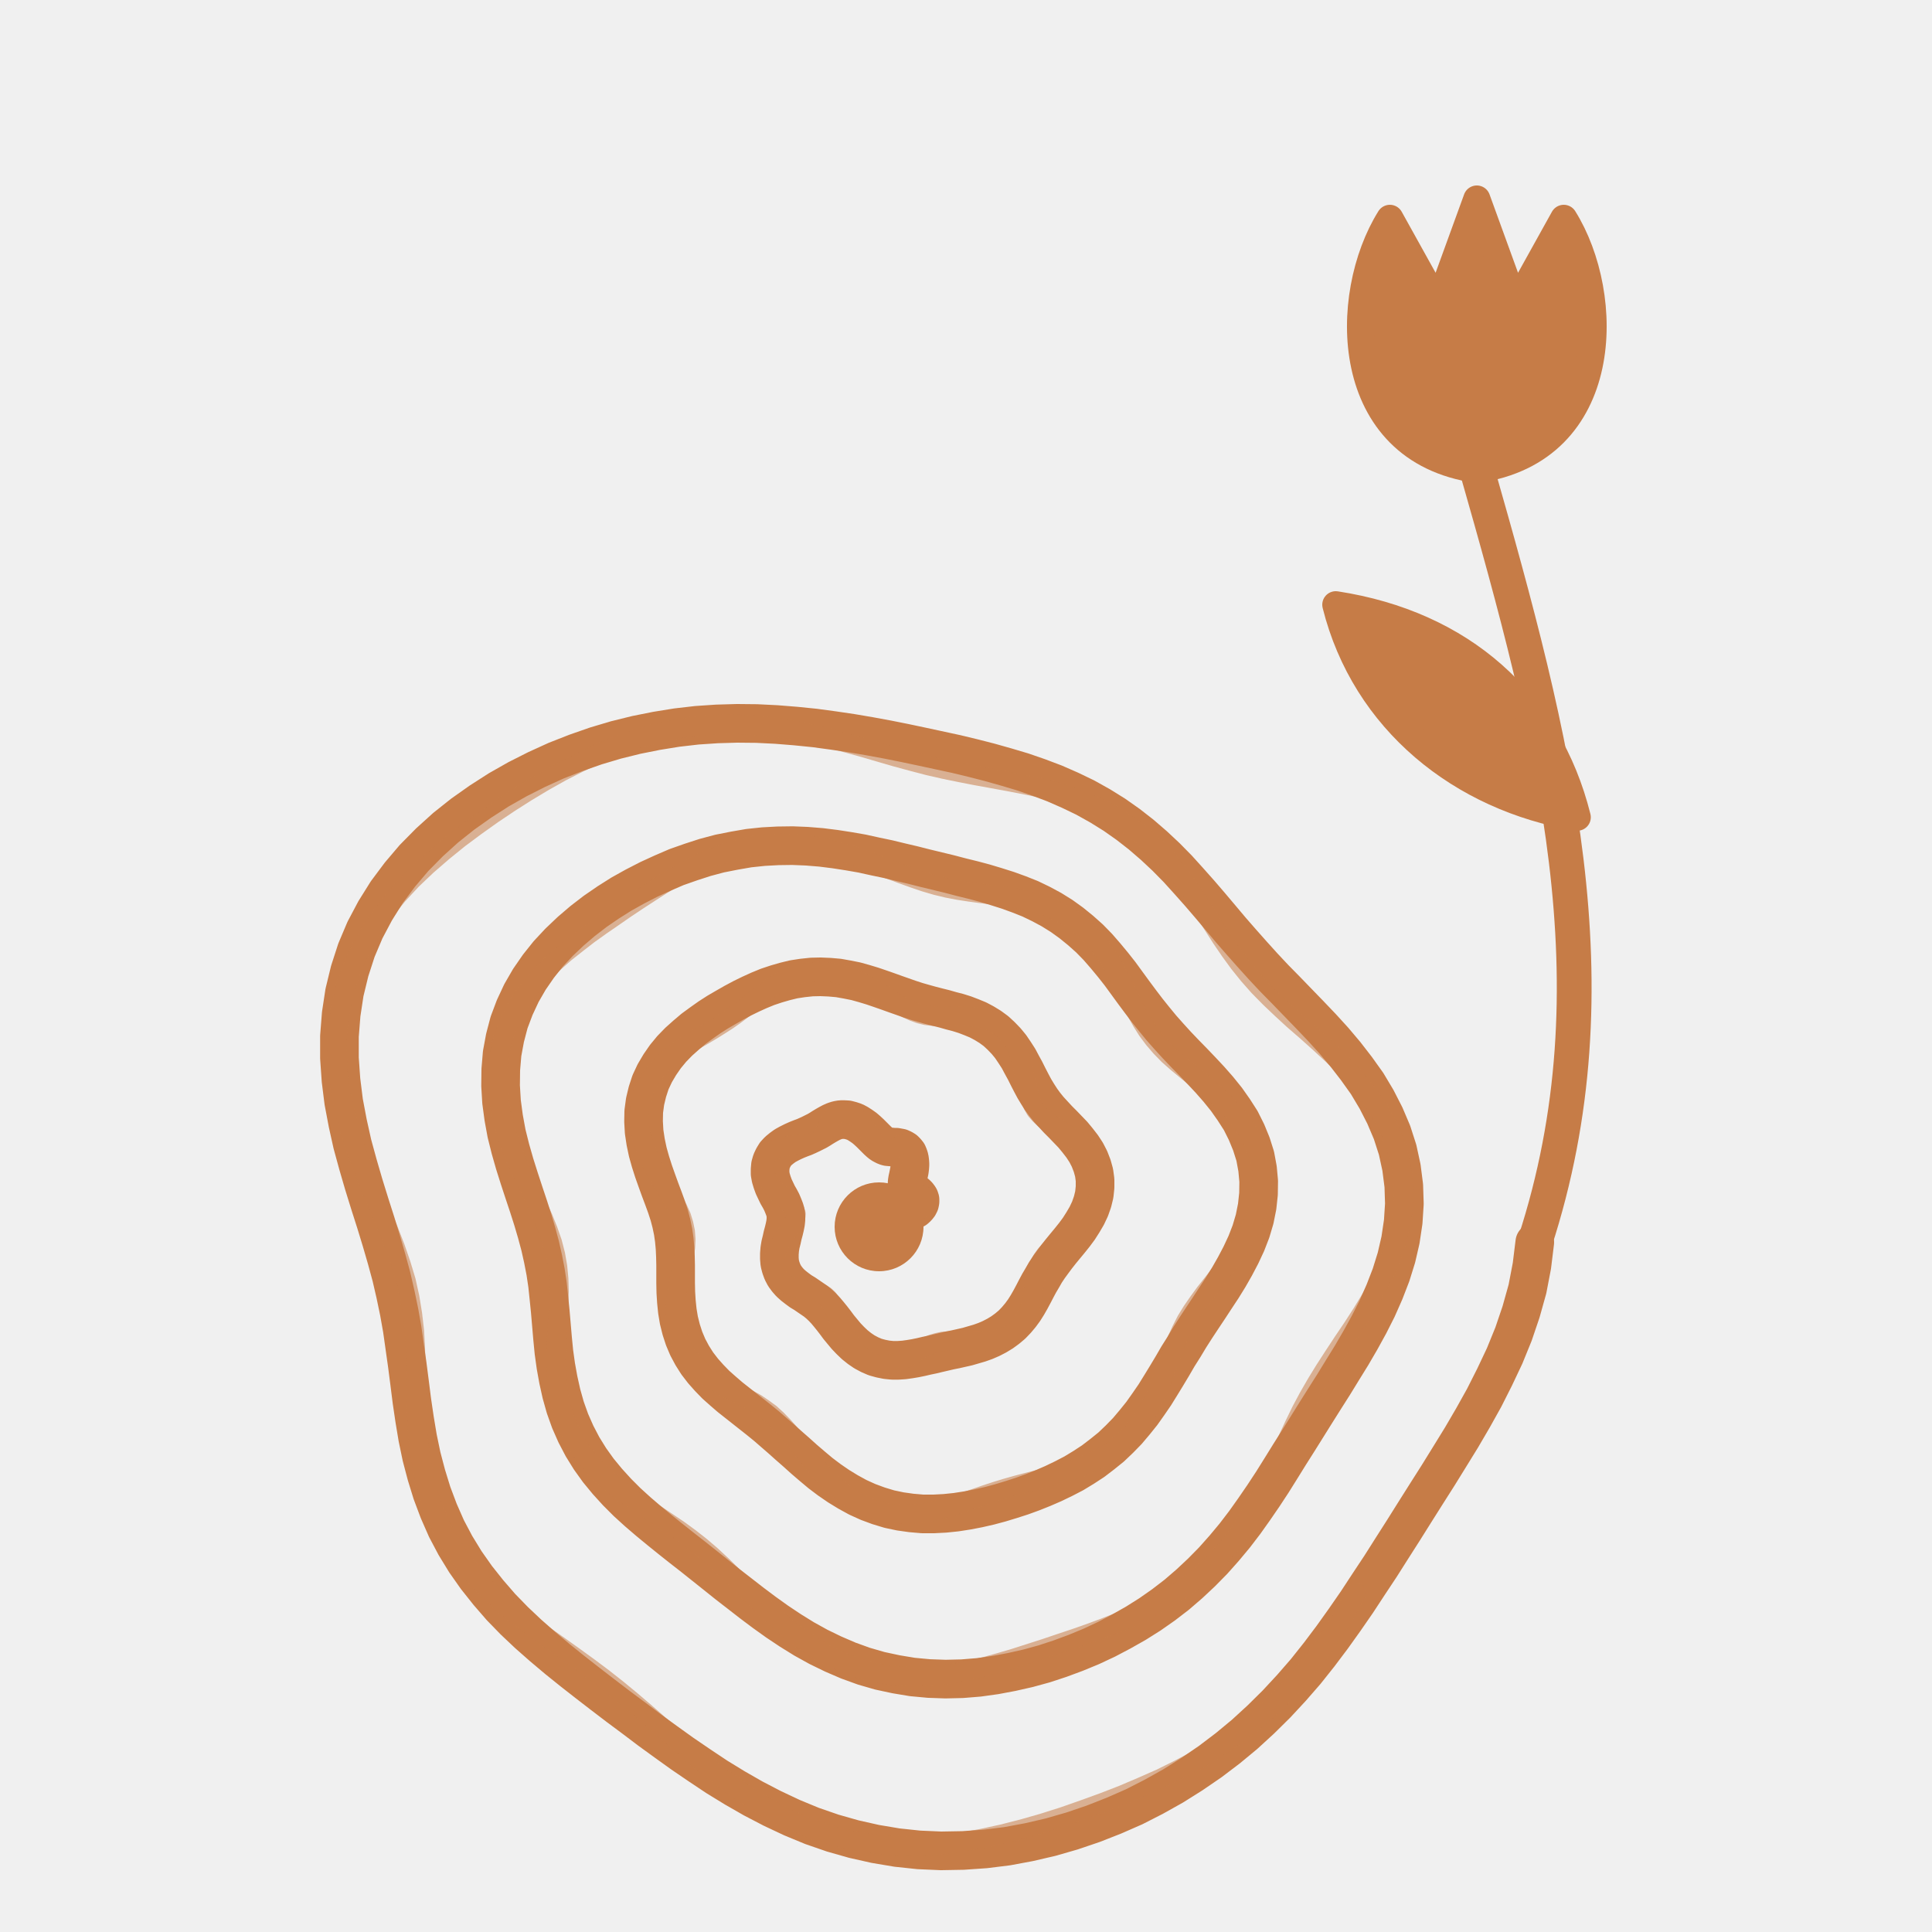
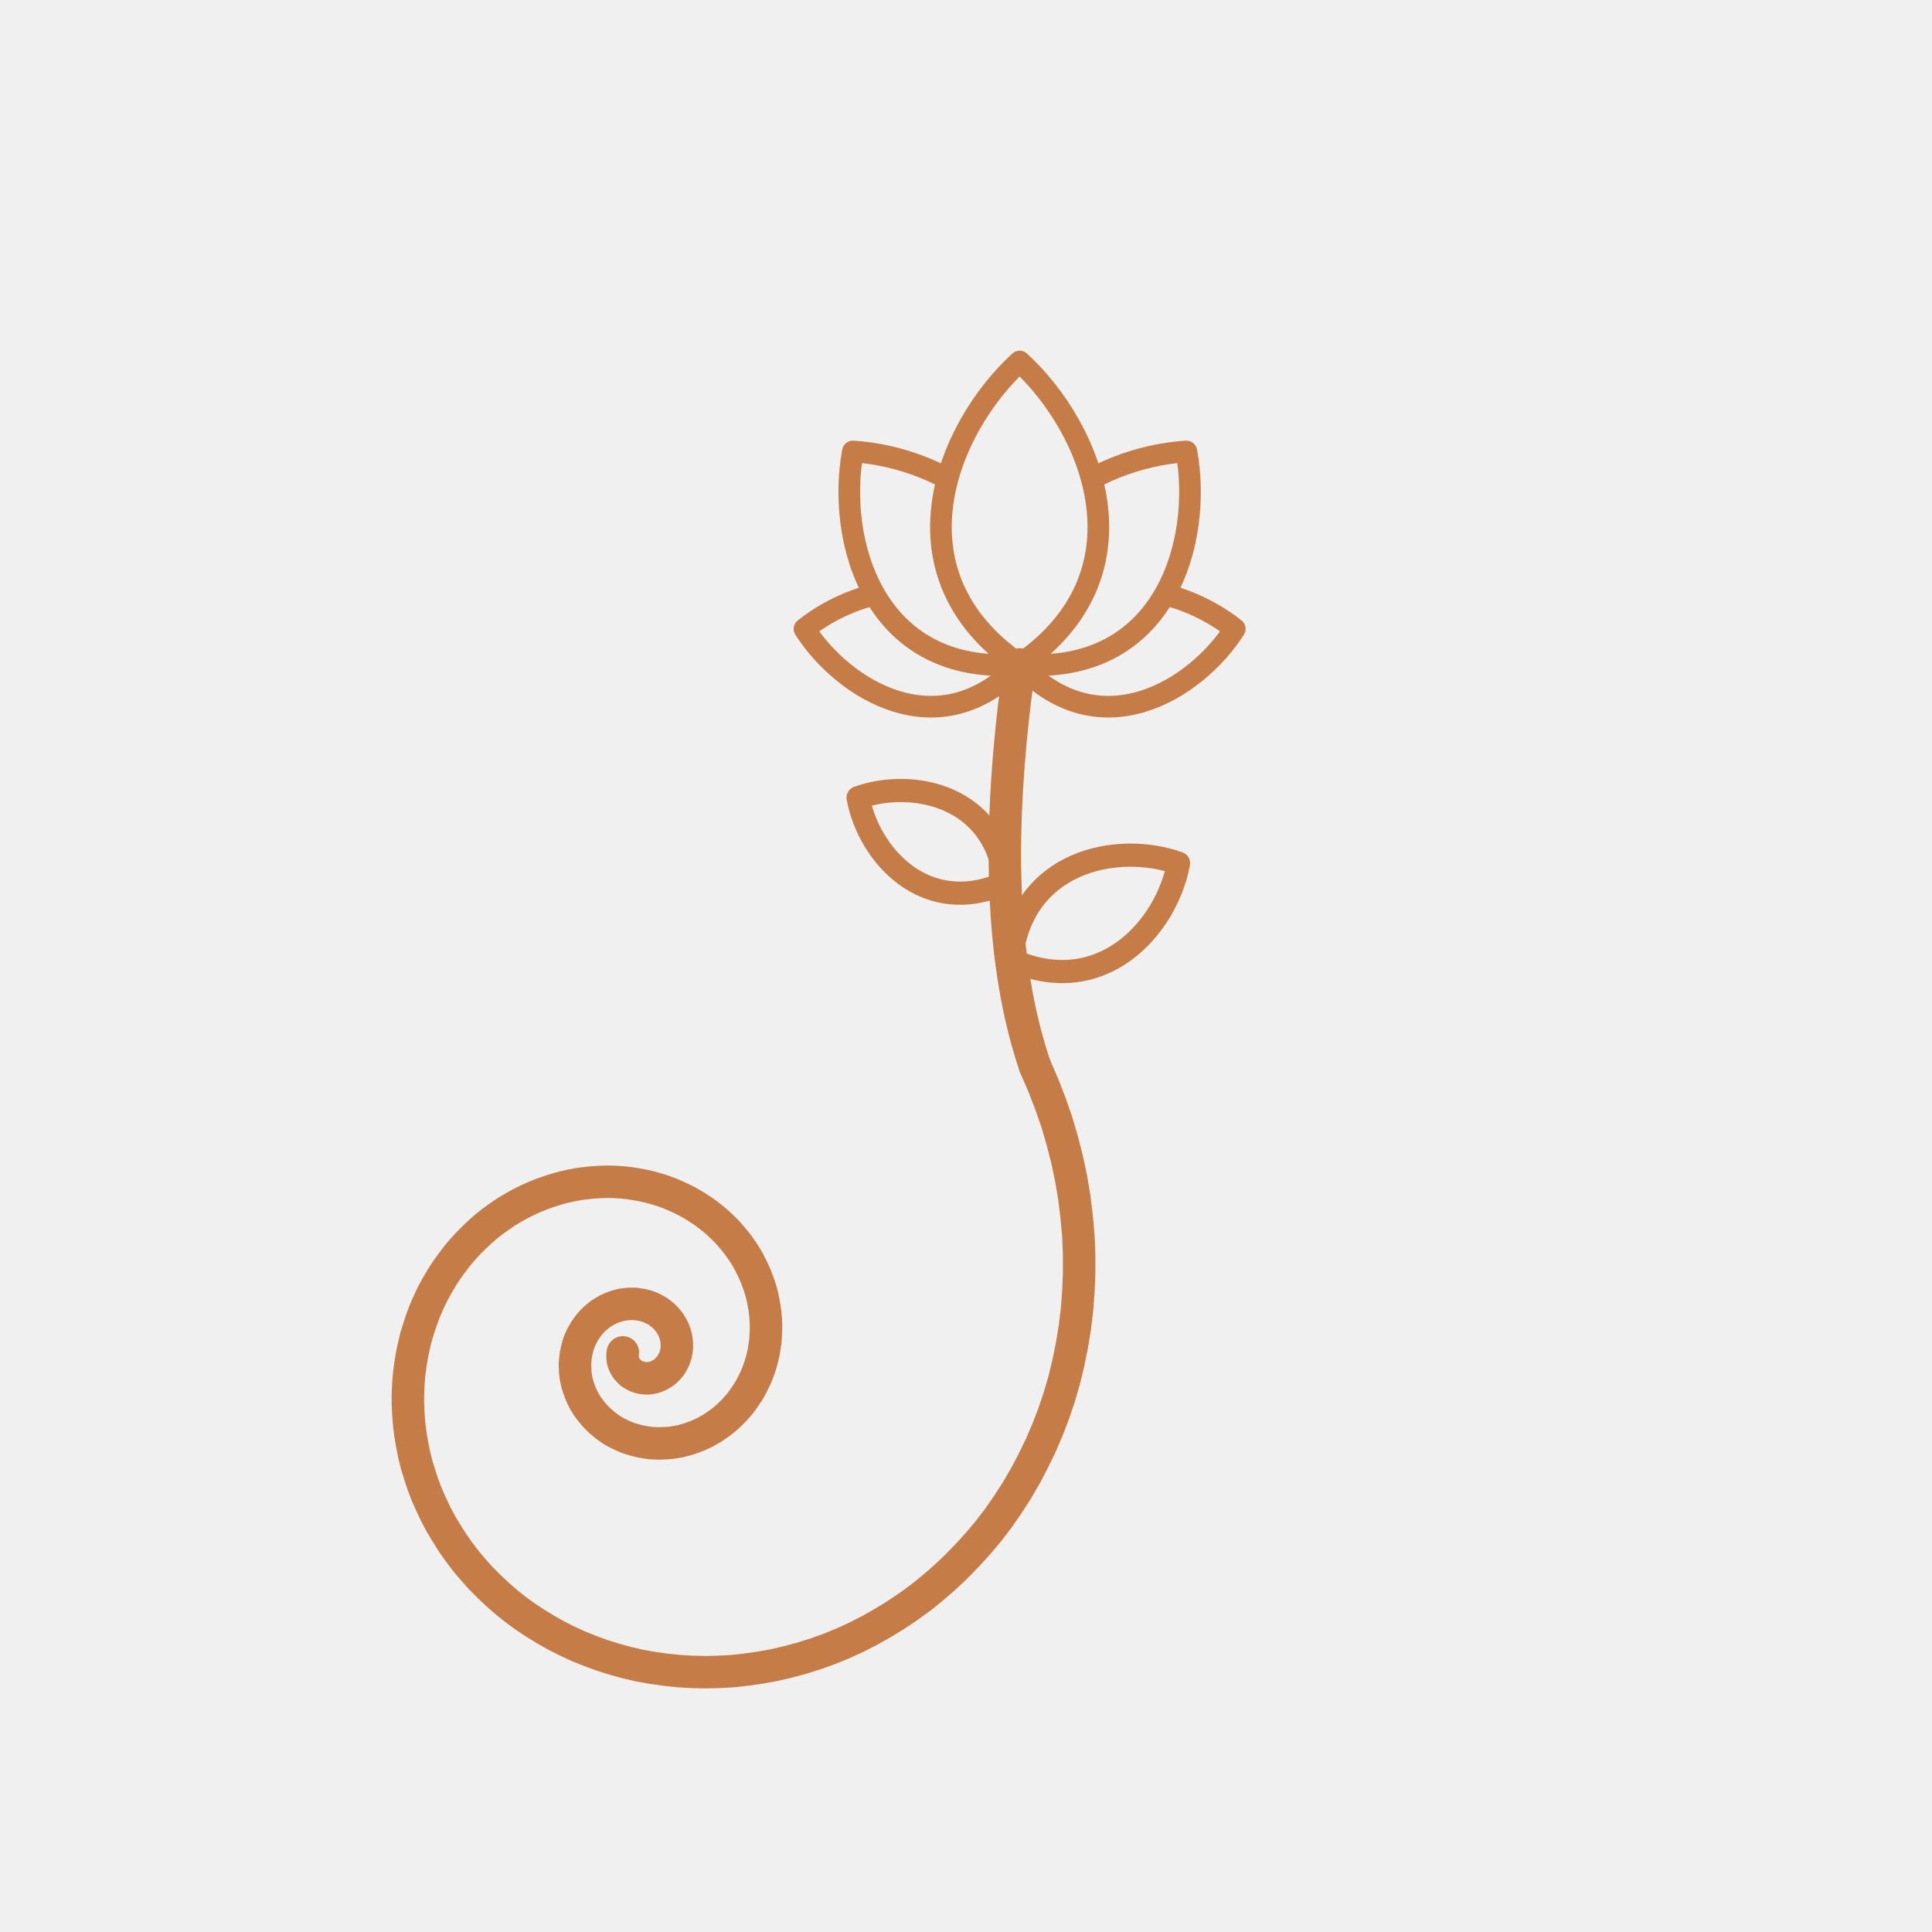
<svg xmlns="http://www.w3.org/2000/svg" viewBox="0 0 100 100" width="1024" height="1024">
-   <g transform="translate(5 2)" fill="none" stroke="#C67C47" stroke-linecap="round" stroke-linejoin="round">
-     <path d="M42.37 60.58 L42.47 60.49 L42.55 60.39 L42.60 60.29 L42.62 60.19 L42.62 60.09 L42.59 60.00 L42.54 59.92 L42.47 59.84 L42.39 59.77 L42.30 59.71 L42.22 59.65 L42.14 59.60 L42.07 59.54 L42.01 59.48 L41.98 59.41 L41.96 59.34 L41.95 59.25 L41.96 59.14 L41.98 59.02 L42.01 58.89 L42.04 58.74 L42.07 58.59 L42.09 58.43 L42.10 58.27 L42.09 58.11 L42.07 57.96 L42.03 57.83 L41.98 57.71 L41.90 57.61 L41.82 57.53 L41.72 57.47 L41.61 57.42 L41.50 57.40 L41.39 57.38 L41.27 57.38 L41.16 57.37 L41.05 57.36 L40.94 57.35 L40.84 57.32 L40.74 57.27 L40.63 57.21 L40.53 57.13 L40.42 57.03 L40.31 56.92 L40.18 56.79 L40.05 56.66 L39.90 56.52 L39.75 56.39 L39.58 56.27 L39.41 56.16 L39.24 56.07 L39.06 56.01 L38.87 55.96 L38.70 55.95 L38.52 55.95 L38.35 55.98 L38.19 56.03 L38.03 56.10 L37.88 56.18 L37.74 56.26 L37.59 56.35 L37.45 56.44 L37.30 56.53 L37.14 56.61 L36.98 56.69 L36.81 56.77 L36.63 56.85 L36.44 56.92 L36.24 57.00 L36.04 57.09 L35.84 57.19 L35.64 57.30 L35.46 57.43 L35.29 57.57 L35.14 57.73 L35.03 57.91 L34.94 58.10 L34.88 58.31 L34.86 58.53 L34.86 58.75 L34.90 58.97 L34.97 59.20 L35.05 59.42 L35.15 59.63 L35.25 59.84 L35.36 60.03 L35.46 60.22 L35.54 60.41 L35.61 60.59 L35.66 60.76 L35.68 60.94 L35.68 61.12 L35.66 61.31 L35.62 61.51 L35.57 61.72 L35.51 61.94 L35.46 62.17 L35.40 62.41 L35.36 62.65 L35.34 62.90 L35.34 63.14 L35.36 63.38 L35.42 63.61 L35.50 63.83 L35.61 64.04 L35.75 64.23 L35.90 64.40 L36.08 64.56 L36.26 64.70 L36.45 64.84 L36.65 64.96 L36.84 65.09 L37.03 65.22 L37.22 65.35 L37.40 65.50 L37.57 65.66 L37.74 65.84 L37.90 66.03 L38.07 66.24 L38.24 66.46 L38.41 66.69 L38.60 66.92 L38.80 67.16 L39.01 67.38 L39.24 67.60 L39.49 67.80 L39.74 67.97 L40.02 68.12 L40.30 68.24 L40.59 68.32 L40.89 68.38 L41.19 68.41 L41.49 68.41 L41.79 68.39 L42.08 68.35 L42.38 68.30 L42.67 68.24 L42.97 68.17 L43.26 68.11 L43.55 68.04 L43.85 67.97 L44.15 67.90 L44.45 67.84 L44.76 67.77 L45.07 67.70 L45.38 67.61 L45.69 67.52 L46.00 67.41 L46.30 67.28 L46.59 67.13 L46.87 66.96 L47.13 66.77 L47.38 66.56 L47.61 66.32 L47.82 66.07 L48.01 65.81 L48.18 65.54 L48.34 65.26 L48.49 64.98 L48.64 64.69 L48.79 64.41 L48.95 64.14 L49.11 63.86 L49.29 63.59 L49.48 63.33 L49.68 63.06 L49.90 62.78 L50.13 62.50 L50.37 62.21 L50.61 61.91 L50.84 61.60 L51.05 61.27 L51.25 60.93 L51.42 60.57 L51.55 60.20 L51.64 59.83 L51.68 59.45 L51.68 59.07 L51.63 58.70 L51.53 58.34 L51.39 57.98 L51.22 57.65 L51.01 57.33 L50.77 57.02 L50.53 56.73 L50.27 56.46 L50.01 56.19 L49.76 55.94 L49.52 55.68 L49.29 55.43 L49.08 55.17 L48.89 54.91 L48.71 54.63 L48.54 54.35 L48.38 54.05 L48.22 53.74 L48.06 53.42 L47.89 53.11 L47.72 52.79 L47.52 52.48 L47.31 52.17 L47.08 51.89 L46.82 51.62 L46.55 51.37 L46.25 51.15 L45.94 50.96 L45.62 50.79 L45.28 50.65 L44.94 50.52 L44.59 50.41 L44.24 50.32 L43.89 50.22 L43.53 50.13 L43.18 50.04 L42.82 49.94 L42.47 49.84 L42.10 49.72 L41.73 49.59 L41.36 49.46 L40.97 49.32 L40.57 49.18 L40.16 49.04 L39.73 48.91 L39.30 48.79 L38.85 48.70 L38.40 48.62 L37.94 48.58 L37.47 48.56 L37.01 48.57 L36.54 48.62 L36.08 48.69 L35.63 48.80 L35.18 48.93 L34.73 49.08 L34.29 49.26 L33.85 49.46 L33.42 49.67 L32.99 49.90 L32.57 50.14 L32.14 50.39 L31.72 50.66 L31.31 50.95 L30.90 51.25 L30.51 51.58 L30.13 51.92 L29.77 52.29 L29.44 52.69 L29.15 53.11 L28.89 53.55 L28.67 54.02 L28.51 54.51 L28.39 55.01 L28.32 55.53 L28.31 56.05 L28.34 56.58 L28.42 57.11 L28.53 57.63 L28.67 58.13 L28.83 58.63 L29.00 59.11 L29.17 59.58 L29.34 60.03 L29.50 60.47 L29.64 60.90 L29.75 61.32 L29.84 61.75 L29.90 62.17 L29.94 62.60 L29.96 63.04 L29.97 63.49 L29.97 63.94 L29.97 64.41 L29.98 64.89 L30.01 65.37 L30.06 65.86 L30.14 66.34 L30.26 66.82 L30.41 67.28 L30.60 67.73 L30.83 68.16 L31.09 68.57 L31.39 68.96 L31.71 69.32 L32.05 69.67 L32.41 69.99 L32.78 70.31 L33.16 70.61 L33.54 70.91 L33.92 71.21 L34.30 71.51 L34.68 71.82 L35.06 72.15 L35.44 72.48 L35.82 72.82 L36.22 73.17 L36.62 73.53 L37.04 73.89 L37.47 74.25 L37.92 74.59 L38.40 74.92 L38.89 75.22 L39.40 75.50 L39.93 75.74 L40.47 75.94 L41.03 76.11 L41.60 76.23 L42.17 76.31 L42.75 76.36 L43.33 76.36 L43.91 76.33 L44.49 76.27 L45.07 76.18 L45.64 76.07 L46.21 75.94 L46.77 75.79 L47.33 75.62 L47.89 75.44 L48.44 75.24 L48.99 75.02 L49.52 74.79 L50.06 74.53 L50.58 74.26 L51.09 73.95 L51.58 73.63 L52.05 73.27 L52.51 72.90 L52.94 72.49 L53.35 72.07 L53.73 71.62 L54.10 71.16 L54.44 70.68 L54.77 70.20 L55.08 69.70 L55.38 69.21 L55.68 68.71 L55.97 68.21 L56.28 67.72 L56.58 67.22 L56.90 66.72 L57.23 66.22 L57.57 65.71 L57.91 65.19 L58.26 64.66 L58.60 64.11 L58.92 63.55 L59.23 62.96 L59.51 62.36 L59.75 61.74 L59.94 61.10 L60.07 60.45 L60.14 59.80 L60.15 59.14 L60.09 58.49 L59.97 57.84 L59.77 57.21 L59.52 56.60 L59.22 56.00 L58.86 55.44 L58.48 54.90 L58.06 54.38 L57.63 53.89 L57.19 53.42 L56.75 52.96 L56.32 52.52 L55.90 52.08 L55.50 51.64 L55.11 51.20 L54.74 50.75 L54.38 50.30 L54.03 49.84 L53.68 49.37 L53.33 48.89 L52.98 48.41 L52.61 47.94 L52.22 47.47 L51.82 47.01 L51.39 46.57 L50.93 46.16 L50.45 45.77 L49.95 45.41 L49.42 45.08 L48.88 44.79 L48.32 44.52 L47.74 44.29 L47.16 44.08 L46.56 43.89 L45.96 43.71 L45.36 43.55 L44.75 43.40 L44.14 43.24 L43.52 43.09 L42.90 42.94 L42.27 42.78 L41.63 42.63 L40.97 42.47 L40.30 42.33 L39.62 42.18 L38.93 42.06 L38.22 41.95 L37.50 41.86 L36.76 41.80 L36.02 41.77 L35.27 41.78 L34.52 41.82 L33.76 41.90 L33.01 42.03 L32.25 42.18 L31.50 42.38 L30.76 42.62 L30.02 42.88 L29.30 43.19 L28.58 43.52 L27.86 43.89 L27.16 44.28 L26.48 44.71 L25.81 45.17 L25.16 45.67 L24.54 46.20 L23.94 46.77 L23.38 47.37 L22.87 48.01 L22.40 48.69 L21.99 49.40 L21.64 50.15 L21.35 50.92 L21.14 51.72 L20.99 52.53 L20.92 53.36 L20.91 54.20 L20.96 55.03 L21.07 55.85 L21.22 56.67 L21.42 57.47 L21.64 58.24 L21.88 59.00 L22.12 59.73 L22.36 60.45 L22.58 61.14 L22.78 61.82 L22.96 62.49 L23.11 63.16 L23.24 63.83 L23.34 64.50 L23.41 65.17 L23.48 65.86 L23.54 66.56 L23.60 67.26 L23.67 67.98 L23.77 68.70 L23.90 69.42 L24.06 70.14 L24.26 70.85 L24.51 71.55 L24.81 72.23 L25.15 72.88 L25.54 73.51 L25.97 74.11 L26.44 74.68 L26.94 75.23 L27.46 75.75 L28.01 76.25 L28.57 76.73 L29.14 77.20 L29.71 77.66 L30.29 78.12 L30.88 78.58 L31.47 79.05 L32.06 79.52 L32.66 80.00 L33.28 80.48 L33.91 80.97 L34.55 81.45 L35.22 81.93 L35.91 82.39 L36.62 82.83 L37.36 83.24 L38.12 83.61 L38.91 83.95 L39.71 84.24 L40.54 84.48 L41.38 84.66 L42.22 84.80 L43.08 84.88 L43.94 84.91 L44.80 84.89 L45.66 84.82 L46.52 84.70 L47.37 84.54 L48.21 84.35 L49.05 84.12 L49.87 83.85 L50.68 83.55 L51.48 83.22 L52.27 82.85 L53.03 82.45 L53.79 82.02 L54.52 81.56 L55.22 81.07 L55.91 80.54 L56.56 79.98 L57.19 79.39 L57.79 78.78 L58.36 78.14 L58.91 77.48 L59.43 76.80 L59.92 76.11 L60.40 75.41 L60.86 74.71 L61.31 73.99 L61.75 73.28 L62.20 72.57 L62.65 71.85 L63.10 71.13 L63.56 70.40 L64.03 69.66 L64.49 68.91 L64.96 68.15 L65.42 67.36 L65.86 66.56 L66.28 65.73 L66.66 64.87 L67.00 63.99 L67.28 63.09 L67.49 62.18 L67.63 61.24 L67.69 60.31 L67.66 59.37 L67.54 58.43 L67.34 57.51 L67.05 56.61 L66.68 55.74 L66.25 54.90 L65.76 54.08 L65.21 53.31 L64.63 52.56 L64.03 51.85 L63.41 51.17 L62.78 50.51 L62.16 49.87 L61.55 49.24 L60.95 48.63 L60.37 48.01 L59.81 47.39 L59.26 46.77 L58.71 46.14 L58.18 45.51 L57.64 44.87 L57.09 44.23 L56.53 43.60 L55.96 42.97 L55.36 42.36 L54.73 41.77 L54.07 41.20 L53.39 40.67 L52.68 40.17 L51.94 39.71 L51.17 39.28 L50.38 38.90 L49.58 38.55 L48.76 38.24 L47.92 37.95 L47.08 37.70 L46.23 37.46 L45.37 37.24 L44.50 37.03 L43.62 36.84 L42.74 36.65 L41.84 36.46 L40.94 36.28 L40.02 36.11 L39.08 35.95 L38.13 35.81 L37.17 35.68 L36.18 35.58 L35.18 35.50 L34.17 35.45 L33.15 35.44 L32.11 35.47 L31.07 35.54 L30.03 35.66 L28.98 35.83 L27.93 36.04 L26.88 36.30 L25.84 36.61 L24.81 36.97 L23.79 37.37 L22.78 37.83 L21.79 38.33 L20.82 38.88 L19.87 39.49 L18.95 40.14 L18.07 40.84 L17.23 41.60 L16.43 42.41 L15.70 43.27 L15.02 44.18 L14.42 45.14 L13.89 46.14 L13.45 47.18 L13.10 48.26 L12.83 49.37 L12.66 50.49 L12.57 51.63 L12.57 52.77 L12.65 53.91 L12.79 55.03 L13.00 56.14 L13.24 57.22 L13.53 58.28 L13.83 59.31 L14.14 60.31 L14.45 61.28 L14.74 62.23 L15.01 63.16 L15.26 64.08 L15.47 64.99 L15.66 65.90 L15.82 66.80 L15.95 67.72 L16.08 68.64 L16.20 69.57 L16.32 70.52 L16.46 71.47 L16.62 72.43 L16.82 73.39 L17.07 74.34 L17.36 75.28 L17.71 76.21 L18.11 77.12 L18.57 77.99 L19.09 78.84 L19.66 79.65 L20.28 80.43 L20.93 81.18 L21.62 81.89 L22.34 82.57 L23.09 83.23 L23.85 83.87 L24.62 84.49 L25.40 85.10 L26.19 85.71 L26.99 86.32 L27.81 86.93 L28.63 87.55 L29.47 88.16 L30.32 88.77 L31.20 89.37 L32.10 89.97 L33.03 90.54 L33.99 91.09 L34.97 91.60 L35.99 92.08 L37.03 92.51 L38.10 92.88 L39.19 93.19 L40.30 93.44 L41.43 93.63 L42.56 93.75 L43.71 93.80 L44.85 93.78 L46.00 93.70 L47.13 93.56 L48.26 93.35 L49.38 93.09 L50.49 92.77 L51.58 92.40 L52.65 91.98 L53.70 91.52 L54.72 91.00 L55.72 90.44 L56.69 89.83 L57.64 89.18 L58.55 88.49 L59.42 87.77 L60.26 87.00 L61.07 86.20 L61.84 85.37 L62.58 84.52 L63.28 83.64 L63.95 82.75 L64.60 81.84 L65.23 80.93 L65.84 80.00 L66.45 79.08 L67.04 78.15 L67.64 77.21 L68.23 76.27 L68.83 75.32 L69.44 74.36 L70.04 73.39 L70.65 72.40 L71.24 71.39 L71.82 70.35 L72.36 69.28 L72.88 68.18 L73.34 67.05 L73.73 65.90 L74.06 64.72 L74.29 63.52 L74.44 62.30" stroke-width="2" />
-     <path d="M42.68 60.58 L42.85 60.48 L42.97 60.37 L43.04 60.25 L43.06 60.14 L43.02 60.03 L42.93 59.94 L42.81 59.87 L42.65 59.81 L42.47 59.77 L42.28 59.74 L42.10 59.72 L41.93 59.72 L41.79 59.71 L41.68 59.69 L41.61 59.66 L41.58 59.61 L41.58 59.54 L41.63 59.43 L41.70 59.29 L41.79 59.13 L41.90 58.93 L42.01 58.72 L42.11 58.48 L42.20 58.25 L42.26 58.01 L42.29 57.80 L42.29 57.60 L42.26 57.43 L42.19 57.31 L42.10 57.22 L41.98 57.18 L41.84 57.18 L41.69 57.22 L41.53 57.28 L41.38 57.37 L41.24 57.47 L41.10 57.57 L40.98 57.65 L40.87 57.71 L40.77 57.74 L40.68 57.74 L40.60 57.68 L40.52 57.58 L40.43 57.44 L40.33 57.27 L40.22 57.06 L40.09 56.83 L39.95 56.59 L39.78 56.35 L39.61 56.13 L39.41 55.93 L39.22 55.77 L39.02 55.65 L38.82 55.58 L38.63 55.56 L38.46 55.59 L38.30 55.66 L38.16 55.78 L38.04 55.92 L37.94 56.08 L37.85 56.26 L37.77 56.43 L37.70 56.60 L37.62 56.75 L37.53 56.88 L37.42 56.99 L37.29 57.07 L37.12 57.13 L36.93 57.17 L36.71 57.20 L36.47 57.22 L36.20 57.25 L35.93 57.28 L35.65 57.33 L35.38 57.40 L35.13 57.50 L34.91 57.63 L34.73 57.78 L34.60 57.97 L34.52 58.17 L34.50 58.40 L34.54 58.64 L34.63 58.88 L34.77 59.13 L34.94 59.37 L35.14 59.59 L35.35 59.81 L35.56 60.00 L35.76 60.19 L35.93 60.35 L36.06 60.51 L36.15 60.67 L36.20 60.82 L36.19 60.98 L36.13 61.15 L36.04 61.34 L35.91 61.55 L35.76 61.77 L35.60 62.02 L35.44 62.28 L35.29 62.56 L35.18 62.84 L35.10 63.12 L35.06 63.40 L35.07 63.66 L35.14 63.90 L35.25 64.10 L35.41 64.28 L35.61 64.43 L35.84 64.54 L36.09 64.63 L36.35 64.69 L36.61 64.74 L36.87 64.78 L37.11 64.83 L37.33 64.88 L37.53 64.96 L37.71 65.07 L37.86 65.21 L38.00 65.40 L38.12 65.62 L38.24 65.88 L38.36 66.17 L38.48 66.48 L38.62 66.81 L38.78 67.14 L38.96 67.47 L39.17 67.77 L39.39 68.03 L39.65 68.26 L39.92 68.44 L40.20 68.56 L40.50 68.62 L40.80 68.64 L41.10 68.60 L41.39 68.51 L41.68 68.40 L41.96 68.26 L42.23 68.11 L42.49 67.95 L42.74 67.80 L43.00 67.67 L43.25 67.57 L43.52 67.49 L43.79 67.43 L44.08 67.41 L44.38 67.40 L44.71 67.41 L45.04 67.43 L45.39 67.44 L45.75 67.44 L46.11 67.42 L46.46 67.37 L46.80 67.28 L47.12 67.16 L47.41 66.99 L47.67 66.78 L47.89 66.54 L48.07 66.26 L48.21 65.96 L48.32 65.63 L48.40 65.30 L48.46 64.97 L48.51 64.64 L48.56 64.32 L48.62 64.01 L48.70 63.72 L48.80 63.45 L48.94 63.19 L49.12 62.94 L49.34 62.70 L49.60 62.45 L49.89 62.21 L50.20 61.95 L50.52 61.68 L50.84 61.38 L51.15 61.07 L51.43 60.73 L51.67 60.38 L51.86 60.01 L51.98 59.63 L52.03 59.25 L52.01 58.87 L51.92 58.51 L51.76 58.15 L51.54 57.82 L51.27 57.51 L50.96 57.23 L50.63 56.97 L50.28 56.74 L49.94 56.52 L49.61 56.32 L49.31 56.11 L49.04 55.91 L48.81 55.69 L48.61 55.46 L48.46 55.20 L48.33 54.91 L48.24 54.60 L48.16 54.26 L48.09 53.90 L48.01 53.52 L47.93 53.13 L47.82 52.75 L47.69 52.37 L47.52 52.01 L47.32 51.69 L47.08 51.40 L46.80 51.15 L46.49 50.95 L46.16 50.80 L45.81 50.70 L45.44 50.64 L45.07 50.61 L44.70 50.60 L44.33 50.61 L43.97 50.62 L43.62 50.62 L43.28 50.60 L42.94 50.56 L42.61 50.48 L42.28 50.36 L41.95 50.21 L41.60 50.03 L41.25 49.82 L40.87 49.58 L40.48 49.34 L40.07 49.10 L39.64 48.87 L39.19 48.67 L38.73 48.50 L38.26 48.38 L37.80 48.30 L37.33 48.28 L36.87 48.32 L36.43 48.41 L36.00 48.55 L35.59 48.73 L35.19 48.95 L34.82 49.19 L34.45 49.46 L34.10 49.73 L33.75 50.01 L33.39 50.28 L33.03 50.55 L32.66 50.81 L32.27 51.06 L31.87 51.31 L31.45 51.56 L31.02 51.81 L30.59 52.08 L30.16 52.37 L29.75 52.68 L29.35 53.01 L29.00 53.39 L28.69 53.79 L28.43 54.23 L28.24 54.70 L28.12 55.20 L28.08 55.71 L28.10 56.24 L28.20 56.78 L28.35 57.31 L28.56 57.83 L28.80 58.34 L29.07 58.83 L29.35 59.30 L29.62 59.74 L29.87 60.17 L30.09 60.57 L30.27 60.97 L30.39 61.36 L30.47 61.75 L30.50 62.15 L30.48 62.56 L30.42 62.99 L30.34 63.43 L30.24 63.90 L30.13 64.39 L30.04 64.89 L29.98 65.40 L29.95 65.91 L29.97 66.42 L30.04 66.91 L30.17 67.38 L30.37 67.83 L30.61 68.24 L30.92 68.61 L31.26 68.95 L31.64 69.25 L32.05 69.52 L32.47 69.76 L32.90 69.98 L33.32 70.20 L33.73 70.42 L34.13 70.64 L34.50 70.89 L34.87 71.16 L35.21 71.47 L35.54 71.81 L35.87 72.18 L36.20 72.59 L36.54 73.02 L36.89 73.46 L37.26 73.91 L37.65 74.36 L38.07 74.78 L38.53 75.17 L39.01 75.52 L39.51 75.82 L40.04 76.05 L40.58 76.23 L41.14 76.34 L41.70 76.38 L42.26 76.37 L42.82 76.31 L43.37 76.20 L43.92 76.06 L44.45 75.90 L44.98 75.72 L45.50 75.54 L46.02 75.36 L46.54 75.19 L47.06 75.03 L47.59 74.88 L48.12 74.74 L48.67 74.60 L49.22 74.46 L49.78 74.31 L50.33 74.15 L50.89 73.96 L51.43 73.73 L51.96 73.47 L52.46 73.17 L52.92 72.82 L53.36 72.43 L53.75 72.00 L54.10 71.53 L54.41 71.03 L54.68 70.52 L54.92 69.98 L55.13 69.44 L55.33 68.90 L55.52 68.37 L55.71 67.85 L55.92 67.34 L56.15 66.84 L56.40 66.35 L56.69 65.88 L57.02 65.40 L57.37 64.92 L57.75 64.44 L58.15 63.93 L58.55 63.41 L58.95 62.87 L59.32 62.30 L59.66 61.71 L59.94 61.10 L60.15 60.47 L60.29 59.82 L60.34 59.17 L60.30 58.53 L60.17 57.89 L59.96 57.27 L59.66 56.68 L59.29 56.12 L58.86 55.59 L58.39 55.09 L57.89 54.62 L57.38 54.19 L56.87 53.78 L56.38 53.38 L55.91 52.99 L55.47 52.60 L55.08 52.20 L54.72 51.78 L54.39 51.34 L54.10 50.88 L53.83 50.40 L53.57 49.89 L53.32 49.37 L53.06 48.83 L52.78 48.29 L52.48 47.75 L52.14 47.24 L51.77 46.75 L51.35 46.30 L50.90 45.89 L50.41 45.53 L49.89 45.22 L49.33 44.97 L48.76 44.77 L48.17 44.61 L47.58 44.49 L46.98 44.39 L46.38 44.32 L45.79 44.25 L45.20 44.17 L44.62 44.08 L44.04 43.97 L43.46 43.83 L42.88 43.66 L42.29 43.46 L41.68 43.24 L41.06 43.01 L40.42 42.76 L39.76 42.51 L39.08 42.28 L38.38 42.06 L37.66 41.89 L36.93 41.75 L36.19 41.67 L35.44 41.65 L34.71 41.68 L33.98 41.78 L33.26 41.94 L32.55 42.15 L31.87 42.41 L31.19 42.71 L30.54 43.05 L29.90 43.41 L29.26 43.80 L28.64 44.20 L28.01 44.61 L27.38 45.03 L26.76 45.46 L26.12 45.90 L25.49 46.35 L24.87 46.83 L24.25 47.32 L23.65 47.85 L23.08 48.41 L22.54 49.01 L22.06 49.65 L21.64 50.32 L21.29 51.04 L21.02 51.79 L20.84 52.58 L20.75 53.38 L20.75 54.20 L20.83 55.03 L20.99 55.85 L21.21 56.66 L21.49 57.46 L21.80 58.23 L22.14 58.97 L22.48 59.68 L22.81 60.37 L23.11 61.03 L23.37 61.68 L23.59 62.31 L23.75 62.93 L23.86 63.56 L23.92 64.19 L23.94 64.84 L23.92 65.51 L23.88 66.19 L23.83 66.90 L23.79 67.62 L23.77 68.36 L23.79 69.10 L23.86 69.84 L23.99 70.56 L24.18 71.27 L24.44 71.95 L24.76 72.60 L25.15 73.21 L25.60 73.77 L26.10 74.29 L26.64 74.77 L27.21 75.22 L27.79 75.63 L28.39 76.03 L28.98 76.41 L29.56 76.80 L30.14 77.19 L30.70 77.60 L31.25 78.03 L31.79 78.49 L32.33 78.99 L32.86 79.51 L33.41 80.05 L33.96 80.61 L34.54 81.18 L35.15 81.74 L35.79 82.29 L36.45 82.81 L37.15 83.28 L37.89 83.70 L38.65 84.06 L39.43 84.35 L40.24 84.57 L41.05 84.71 L41.88 84.78 L42.70 84.78 L43.53 84.72 L44.35 84.61 L45.16 84.46 L45.96 84.27 L46.75 84.05 L47.53 83.82 L48.31 83.57 L49.09 83.32 L49.86 83.06 L50.64 82.80 L51.41 82.53 L52.19 82.24 L52.96 81.94 L53.72 81.61 L54.48 81.26 L55.22 80.86 L55.93 80.43 L56.62 79.95 L57.27 79.42 L57.88 78.85 L58.45 78.23 L58.97 77.57 L59.44 76.88 L59.88 76.17 L60.28 75.44 L60.64 74.69 L60.99 73.95 L61.32 73.20 L61.66 72.47 L62.00 71.74 L62.35 71.02 L62.73 70.31 L63.14 69.60 L63.57 68.90 L64.03 68.19 L64.51 67.46 L65.01 66.72 L65.50 65.96 L65.98 65.17 L66.42 64.35 L66.83 63.51 L67.16 62.63 L67.42 61.74 L67.59 60.83 L67.66 59.91 L67.62 58.99 L67.47 58.08 L67.22 57.20 L66.86 56.34 L66.41 55.51 L65.88 54.72 L65.29 53.98 L64.65 53.27 L63.98 52.61 L63.29 51.97 L62.62 51.37 L61.95 50.79 L61.32 50.21 L60.72 49.64 L60.15 49.06 L59.62 48.46 L59.13 47.85 L58.67 47.22 L58.22 46.56 L57.79 45.89 L57.35 45.20 L56.90 44.50 L56.43 43.81 L55.92 43.13 L55.38 42.48 L54.80 41.86 L54.17 41.29 L53.50 40.76 L52.79 40.30 L52.05 39.89 L51.28 39.54 L50.48 39.24 L49.67 38.99 L48.84 38.78 L48.01 38.61 L47.18 38.45 L46.36 38.30 L45.53 38.15 L44.71 37.99 L43.88 37.82 L43.05 37.63 L42.21 37.41 L41.36 37.18 L40.50 36.93 L39.61 36.67 L38.70 36.42 L37.77 36.17 L36.82 35.95 L35.84 35.76 L34.85 35.61 L33.85 35.52 L32.83 35.48 L31.82 35.51 L30.81 35.61 L29.80 35.77 L28.81 36.00 L27.83 36.29 L26.87 36.63 L25.92 37.03 L24.99 37.47 L24.07 37.94 L23.16 38.45 L22.26 38.99 L21.38 39.55 L20.50 40.14 L19.63 40.76 L18.77 41.40 L17.93 42.08 L17.11 42.79 L16.32 43.54 L15.58 44.34 L14.89 45.19 L14.26 46.08 L13.72 47.03 L13.26 48.02 L12.89 49.05 L12.64 50.11 L12.48 51.21 L12.44 52.32 L12.49 53.43 L12.64 54.55 L12.87 55.65 L13.18 56.73 L13.53 57.79 L13.92 58.81 L14.32 59.80 L14.73 60.75 L15.11 61.67 L15.46 62.57 L15.76 63.44 L16.02 64.30 L16.21 65.16 L16.35 66.02 L16.45 66.89 L16.50 67.78 L16.52 68.68 L16.54 69.60 L16.55 70.54 L16.58 71.50 L16.65 72.47 L16.76 73.43 L16.94 74.39 L17.18 75.34 L17.50 76.25 L17.90 77.14 L18.37 77.98 L18.91 78.77 L19.52 79.52 L20.18 80.22 L20.88 80.87 L21.62 81.48 L22.37 82.07 L23.14 82.63 L23.91 83.17 L24.68 83.72 L25.44 84.27 L26.19 84.83 L26.94 85.42 L27.68 86.03 L28.43 86.67 L29.18 87.33 L29.94 88.01 L30.73 88.69 L31.55 89.37 L32.40 90.04 L33.28 90.68 L34.20 91.28 L35.16 91.83 L36.15 92.31 L37.17 92.72 L38.22 93.05 L39.29 93.30 L40.37 93.46 L41.47 93.54 L42.56 93.55 L43.65 93.48 L44.74 93.35 L45.82 93.16 L46.88 92.93 L47.94 92.66 L48.99 92.36 L50.03 92.03 L51.06 91.67 L52.08 91.30 L53.09 90.91 L54.10 90.48 L55.10 90.04 L56.08 89.55 L57.05 89.04 L57.99 88.47 L58.90 87.87 L59.78 87.21 L60.62 86.50 L61.42 85.75 L62.17 84.95 L62.87 84.10 L63.52 83.22 L64.12 82.31 L64.69 81.38 L65.21 80.43" stroke-width="1" opacity=".55" />
-     <circle cx="40.5" cy="61.5" r="2.3" fill="#C67C47" stroke="none" />
-     <path d="M74.44 62.30 C78.78 48.99 75.44 36.30 71.44 22.30" stroke-width="1.8" />
-     <path d="M76.64 40.30 C70.64 39.30 65.64 35.30 64.14 29.30 C70.64 30.30 75.14 34.30 76.64 40.30Z" stroke-width="1.4" fill="#C67C47" />
-     <path d="M71.44 22.30 C64.44 21.30 64.44 13.30 66.94 9.30 L69.44 13.80 L71.44 8.30 L73.44 13.80 L75.94 9.30 C78.44 13.30 78.44 21.30 71.44 22.30Z" stroke-width="1.4" fill="#C67C47" />
+   <defs>
+     <mask id="a" maskUnits="userSpaceOnUse" x="-20" y="-40" width="160" height="180">
+       <rect x="-20" y="-40" width="160" height="180" fill="#fff" />
+       <path d="M68.47 15.49 C71.47 6.47 63.48 2.06 57.68 1.71 C56.62 7.44 58.99 16.25 68.47 15.49Z" fill="#000" stroke="#000" stroke-width=".6" />
+       <path d="M68.47 15.49 C77.95 16.25 80.32 7.44 79.26 1.71 C73.46 2.06 65.47 6.47 68.47 15.49Z" fill="#000" stroke="#000" stroke-width=".6" />
+       <path d="M68.47 15.49 C77.06 9.61 73.19 0.20 68.47 -4.11 C63.75 0.20 59.88 9.61 68.47 15.49Z" fill="#000" stroke="#000" stroke-width=".6" />
+     </mask>
+     <mask id="b" maskUnits="userSpaceOnUse" x="-20" y="-40" width="160" height="180">
+       <rect x="-20" y="-40" width="160" height="180" fill="#fff" />
+       <path d="M68.47 15.49 C77.06 9.61 73.19 0.20 68.47 -4.11 C63.75 0.20 59.88 9.61 68.47 15.49Z" fill="#000" stroke="#000" stroke-width=".6" />
+     </mask>
+   </defs>
+   <g transform="translate(-2 22) scale(.8)" fill="none" stroke="#C67C47" stroke-linecap="round" stroke-linejoin="round">
+     <path d="M42.80 60.00 L42.79 60.05 L42.78 60.10 L42.78 60.15 L42.78 60.20 L42.78 60.25 L42.78 60.31 L42.78 60.36 L42.79 60.41 L42.79 60.46 L42.80 60.52 L42.82 60.57 L42.83 60.62 L42.85 60.68 L42.87 60.73 L42.89 60.78 L42.91 60.83 L42.94 60.88 L42.97 60.93 L43.00 60.98 L43.03 61.03 L43.07 61.08 L43.11 61.12 L43.15 61.17 L43.19 61.21 L43.23 61.25 L43.28 61.30 L43.32 61.34 L43.37 61.37 L43.43 61.41 L43.48 61.44 L43.54 61.47 L43.59 61.50 L43.65 61.53 L43.71 61.56 L43.77 61.58 L43.84 61.60 L43.90 61.62 L43.97 61.64 L44.04 61.65 L44.10 61.66 L44.17 61.67 L44.24 61.67 L44.31 61.68 L44.39 61.68 L44.46 61.67 L44.53 61.67 L44.60 61.66 L44.67 61.64 L44.75 61.63 L44.82 61.61 L44.89 61.59 L44.96 61.56 L45.04 61.53 L45.11 61.50 L45.18 61.47 L45.24 61.43 L45.31 61.39 L45.38 61.35 L45.45 61.30 L45.51 61.25 L45.57 61.20 L45.63 61.14 L45.69 61.08 L45.75 61.02 L45.80 60.95 L45.86 60.89 L45.91 60.82 L45.95 60.75 L46.00 60.67 L46.04 60.59 L46.08 60.51 L46.12 60.43 L46.15 60.35 L46.18 60.26 L46.21 60.17 L46.23 60.08 L46.25 59.99 L46.27 59.90 L46.28 59.81 L46.29 59.71 L46.29 59.61 L46.29 59.52 L46.29 59.42 L46.28 59.32 L46.27 59.22 L46.26 59.12 L46.24 59.02 L46.21 58.92 L46.19 58.82 L46.15 58.73 L46.12 58.63 L46.08 58.53 L46.03 58.43 L45.98 58.34 L45.93 58.25 L45.87 58.15 L45.81 58.06 L45.74 57.97 L45.67 57.89 L45.60 57.80 L45.52 57.72 L45.44 57.64 L45.35 57.57 L45.26 57.49 L45.16 57.42 L45.07 57.35 L44.97 57.29 L44.86 57.23 L44.75 57.18 L44.64 57.12 L44.53 57.08 L44.41 57.03 L44.29 56.99 L44.17 56.96 L44.05 56.93 L43.92 56.91 L43.79 56.89 L43.66 56.87 L43.53 56.86 L43.40 56.86 L43.27 56.86 L43.13 56.87 L43.00 56.88 L42.86 56.90 L42.73 56.92 L42.59 56.95 L42.45 56.99 L42.32 57.03 L42.18 57.08 L42.05 57.13 L41.92 57.19 L41.79 57.25 L41.66 57.33 L41.53 57.40 L41.40 57.48 L41.28 57.57 L41.16 57.67 L41.04 57.77 L40.93 57.87 L40.82 57.98 L40.71 58.10 L40.61 58.22 L40.51 58.35 L40.42 58.48 L40.33 58.61 L40.25 58.75 L40.17 58.90 L40.09 59.05 L40.03 59.20 L39.96 59.36 L39.91 59.52 L39.86 59.69 L39.82 59.86 L39.78 60.03 L39.75 60.20 L39.73 60.38 L39.71 60.56 L39.70 60.74 L39.70 60.92 L39.71 61.10 L39.72 61.29 L39.74 61.47 L39.77 61.66 L39.81 61.85 L39.85 62.03 L39.91 62.22 L39.97 62.40 L40.04 62.59 L40.11 62.77 L40.20 62.95 L40.29 63.13 L40.39 63.30 L40.50 63.48 L40.62 63.64 L40.75 63.81 L40.88 63.97 L41.02 64.13 L41.17 64.28 L41.32 64.43 L41.49 64.57 L41.65 64.71 L41.83 64.84 L42.01 64.97 L42.20 65.09 L42.40 65.20 L42.60 65.30 L42.81 65.40 L43.02 65.49 L43.24 65.57 L43.47 65.64 L43.70 65.70 L43.93 65.76 L44.16 65.80 L44.40 65.84 L44.65 65.87 L44.89 65.88 L45.14 65.89 L45.39 65.88 L45.65 65.87 L45.90 65.85 L46.15 65.81 L46.41 65.77 L46.66 65.71 L46.92 65.64 L47.17 65.56 L47.42 65.47 L47.68 65.37 L47.92 65.26 L48.17 65.14 L48.41 65.00 L48.65 64.86 L48.88 64.70 L49.11 64.54 L49.34 64.36 L49.56 64.17 L49.77 63.97 L49.97 63.77 L50.17 63.55 L50.37 63.32 L50.55 63.08 L50.72 62.83 L50.89 62.58 L51.05 62.31 L51.19 62.04 L51.33 61.76 L51.46 61.47 L51.57 61.18 L51.68 60.87 L51.77 60.56 L51.85 60.25 L51.92 59.93 L51.97 59.60 L52.02 59.27 L52.04 58.93 L52.06 58.59 L52.06 58.25 L52.05 57.91 L52.02 57.56 L51.98 57.21 L51.92 56.86 L51.85 56.51 L51.77 56.16 L51.67 55.82 L51.55 55.47 L51.42 55.13 L51.27 54.78 L51.11 54.45 L50.94 54.11 L50.75 53.78 L50.54 53.46 L50.32 53.14 L50.08 52.83 L49.83 52.53 L49.57 52.23 L49.29 51.95 L49.00 51.67 L48.69 51.40 L48.37 51.15 L48.04 50.90 L47.69 50.67 L47.34 50.45 L46.97 50.24 L46.59 50.05 L46.20 49.87 L45.80 49.70 L45.39 49.55 L44.97 49.42 L44.54 49.30 L44.10 49.20 L43.66 49.12 L43.21 49.05 L42.75 49.00 L42.29 48.97 L41.82 48.96 L41.35 48.97 L40.88 49.00 L40.40 49.05 L39.93 49.11 L39.45 49.20 L38.97 49.31 L38.49 49.44 L38.02 49.59 L37.54 49.76 L37.07 49.95 L36.61 50.16 L36.15 50.39 L35.70 50.64 L35.25 50.91 L34.81 51.21 L34.38 51.52 L33.96 51.85 L33.55 52.21 L33.16 52.58 L32.77 52.97 L32.40 53.38 L32.04 53.81 L31.70 54.26 L31.37 54.72 L31.06 55.20 L30.77 55.70 L30.49 56.21 L30.24 56.74 L30.00 57.28 L29.79 57.84 L29.60 58.41 L29.42 58.99 L29.28 59.58 L29.15 60.19 L29.05 60.80 L28.97 61.42 L28.92 62.05 L28.89 62.69 L28.89 63.33 L28.92 63.97 L28.97 64.62 L29.05 65.28 L29.16 65.93 L29.29 66.59 L29.45 67.24 L29.65 67.89 L29.86 68.54 L30.11 69.19 L30.39 69.82 L30.69 70.46 L31.02 71.08 L31.39 71.70 L31.77 72.30 L32.19 72.90 L32.63 73.48 L33.11 74.05 L33.60 74.60 L34.13 75.13 L34.68 75.65 L35.25 76.15 L35.85 76.63 L36.48 77.09 L37.13 77.52 L37.80 77.93 L38.49 78.32 L39.20 78.68 L39.94 79.02 L40.69 79.32 L41.46 79.60 L42.25 79.85 L43.05 80.07 L43.87 80.26 L44.71 80.41 L45.55 80.53 L46.41 80.62 L47.27 80.67 L48.15 80.69 L49.03 80.67 L49.92 80.62 L50.81 80.52 L51.71 80.39 L52.60 80.23 L53.50 80.02 L54.39 79.78 L55.28 79.50 L56.17 79.18 L57.05 78.82 L57.92 78.42 L58.78 77.98 L59.63 77.50 L60.46 76.99 L61.28 76.44 L62.09 75.85 L62.87 75.22 L63.64 74.55 L64.38 73.85 L65.10 73.11 L65.80 72.34 L66.47 71.54 L67.11 70.70 L67.72 69.82 L68.30 68.92 L68.84 67.99 L69.35 67.02 L69.83 66.03 L70.27 65.01 L70.67 63.97 L71.03 62.90 L71.35 61.81 L71.62 60.69 L71.85 59.56 L72.04 58.41 L72.18 57.25 L72.27 56.07 L72.32 54.87 L72.32 53.67 L72.27 52.46 L72.16 51.24 L72.01 50.01 L71.81 48.79 L71.55 47.56 L71.24 46.34 L70.88 45.11 L70.46 43.90 L69.99 42.69 L69.47 41.49" stroke-width="2.1" />
+     <path d="M69.47 41.49 Q66.15 31.78 68.47 15.49" stroke-width="2.1" />
+     <path d="M67.92 34.60 C73.77 37.23 77.98 32.52 78.75 28.35 C74.75 26.93 68.57 28.22 67.92 34.60Z" stroke-width="1.5" />
+     <path d="M67.54 29.61 C66.98 23.98 61.54 22.85 58.02 24.11 C58.69 27.79 62.38 31.95 67.54 29.61Z" stroke-width="1.5" />
+     <g stroke-width="1.4">
+       <g mask="url(#a)">
+         <path d="M68.47 15.49 C65.31 8.61 58.17 10.29 54.55 13.19 C57.05 17.11 63.27 21.00 68.47 15.49Z" />
+         <path d="M68.47 15.49 C73.67 21.00 79.89 17.11 82.39 13.19 C78.77 10.29 71.63 8.61 68.47 15.49Z" />
+       </g>
+       <g mask="url(#b)">
+         <path d="M68.47 15.49 C71.47 6.47 63.48 2.06 57.68 1.71 C56.62 7.44 58.99 16.25 68.47 15.49Z" />
+         <path d="M68.47 15.49 C77.95 16.25 80.32 7.44 79.26 1.71 C73.46 2.06 65.47 6.47 68.47 15.49Z" />
+       </g>
+       <path d="M68.47 15.49 C77.06 9.61 73.19 0.20 68.47 -4.11 C63.75 0.20 59.88 9.61 68.47 15.49Z" />
+     </g>
  </g>
</svg>
